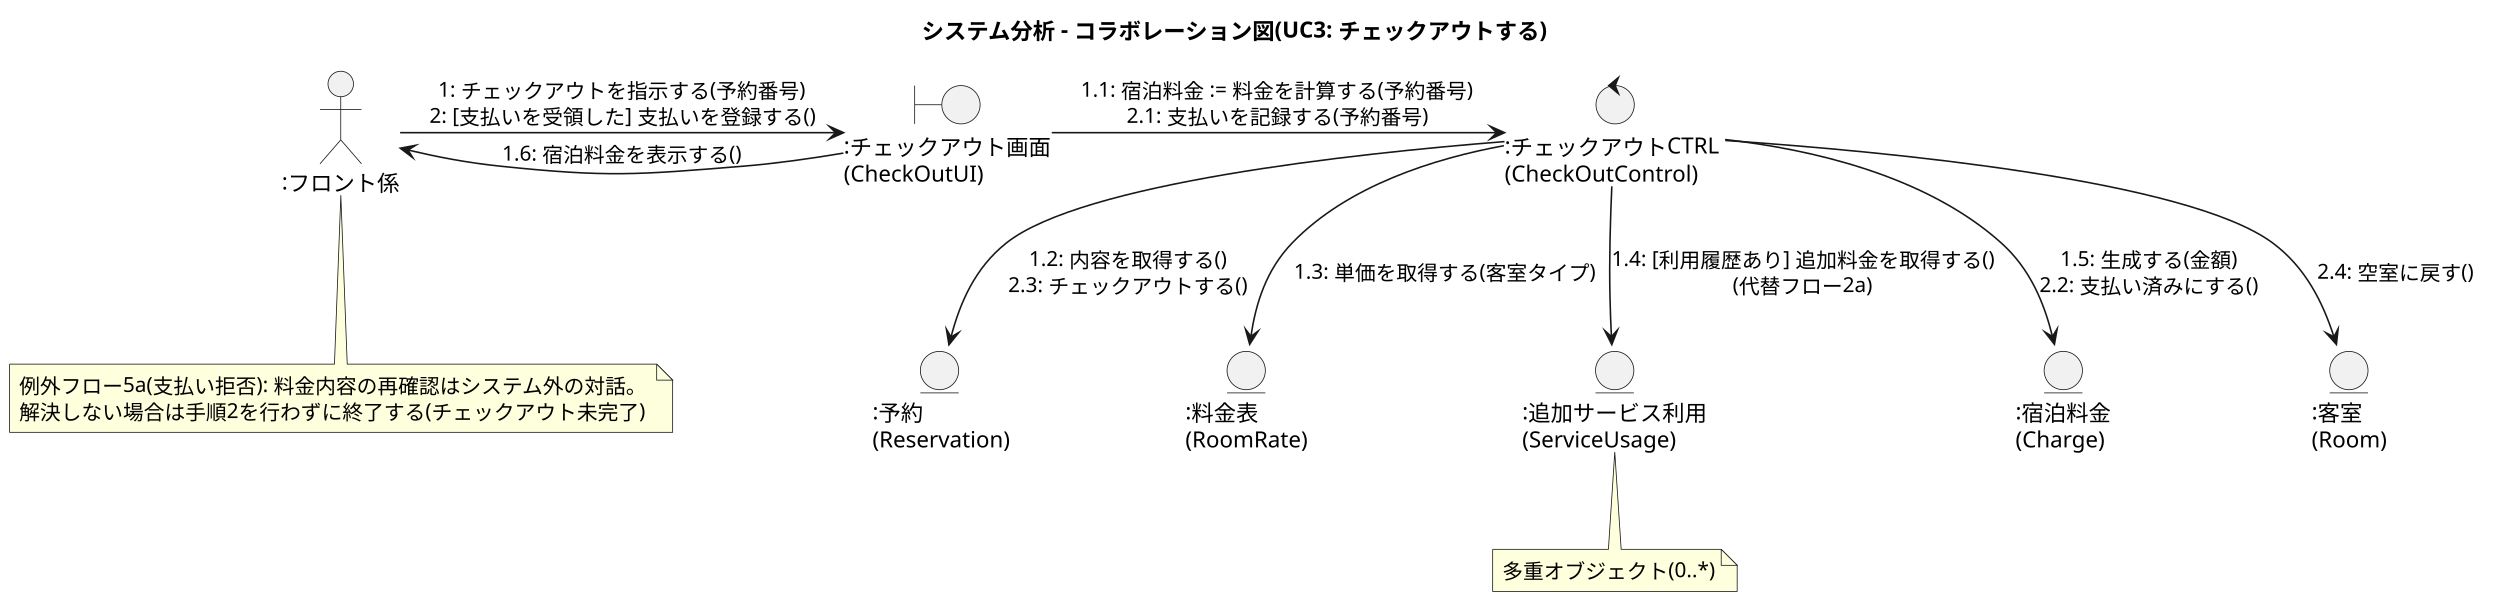
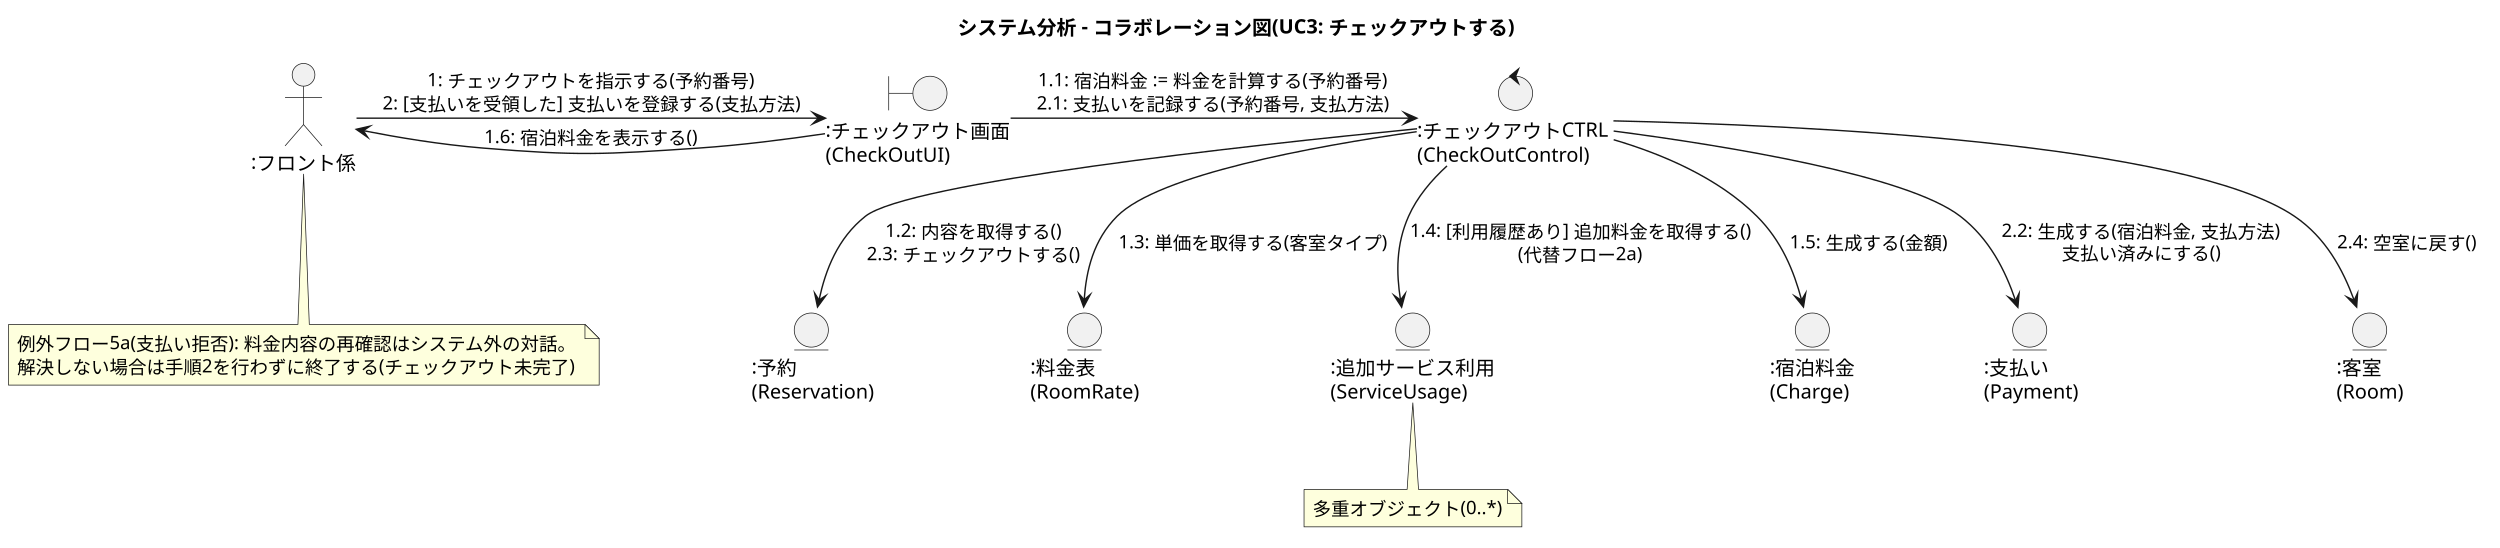
- <svg xmlns="http://www.w3.org/2000/svg" contentStyleType="text/css" data-diagram-type="DESCRIPTION" height="385px" preserveAspectRatio="none" style="width:1566px;height:385px;background:#FFFFFF;" version="1.1" viewBox="0 0 1566 385" width="1566px" zoomAndPan="magnify">
+ <svg xmlns="http://www.w3.org/2000/svg" contentStyleType="text/css" data-diagram-type="DESCRIPTION" height="385px" preserveAspectRatio="none" style="width:1758px;height:385px;background:#FFFFFF;" version="1.1" viewBox="0 0 1758 385" width="1758px" zoomAndPan="magnify">
  <defs />
  <g>
    <g class="title" data-source-line="1">
-       <text fill="#000000" font-family="sans-serif" font-size="14" font-weight="700" lengthAdjust="spacing" textLength="404.824" x="577.315" y="24.533">システム分析 - コラボレーション図(UC3: チェックアウトする)</text>
+       <text fill="#000000" font-family="sans-serif" font-size="14" font-weight="700" lengthAdjust="spacing" textLength="404.824" x="673.315" y="24.533">システム分析 - コラボレーション図(UC3: チェックアウトする)</text>
    </g>
    <g class="entity" data-qualified-name="Staff" data-source-line="3" id="ent0001">
      <ellipse cx="213.445" cy="52.609" fill="#F1F1F1" rx="8" ry="8" style="stroke:#181818;stroke-width:0.5;" />
      <path d="M213.445,60.609 L213.445,87.609 M200.445,68.609 L226.445,68.609 M213.445,87.609 L200.445,102.609 M213.445,87.609 L226.445,102.609" fill="none" style="stroke:#181818;stroke-width:0.5;" />
      <text fill="#000000" font-family="sans-serif" font-size="14" lengthAdjust="spacing" textLength="73.89" x="176.5" y="118.643">:フロント係</text>
    </g>
    <g class="entity" data-qualified-name="UI" data-source-line="4" id="ent0002">
-       <path d="M572.945,53.609 L572.945,77.609 M572.945,65.609 L589.945,65.609" fill="none" style="stroke:#181818;stroke-width:0.5;" />
-       <ellipse cx="601.945" cy="65.609" fill="#F1F1F1" rx="12" ry="12" style="stroke:#181818;stroke-width:0.5;" />
-       <text fill="#000000" font-family="sans-serif" font-size="14" lengthAdjust="spacing" textLength="129.89" x="528.5" y="96.143">:チェックアウト画面</text>
-       <text fill="#000000" font-family="sans-serif" font-size="14" lengthAdjust="spacing" textLength="85.572" x="528.5" y="113.752">(CheckOutUI)</text>
+       <path d="M624.945,53.609 L624.945,77.609 M624.945,65.609 L641.945,65.609" fill="none" style="stroke:#181818;stroke-width:0.5;" />
+       <ellipse cx="653.945" cy="65.609" fill="#F1F1F1" rx="12" ry="12" style="stroke:#181818;stroke-width:0.5;" />
+       <text fill="#000000" font-family="sans-serif" font-size="14" lengthAdjust="spacing" textLength="129.89" x="580.5" y="96.143">:チェックアウト画面</text>
+       <text fill="#000000" font-family="sans-serif" font-size="14" lengthAdjust="spacing" textLength="85.572" x="580.5" y="113.752">(CheckOutUI)</text>
    </g>
    <g class="entity" data-qualified-name="Ctrl" data-source-line="5" id="ent0003">
-       <ellipse cx="1011.724" cy="65.609" fill="#F1F1F1" rx="12" ry="12" style="stroke:#181818;stroke-width:0.5;" />
-       <polygon fill="#181818" points="1007.724,53.609,1013.724,48.609,1011.724,53.609,1013.724,58.609,1007.724,53.609" style="stroke:#181818;stroke-width:1;stroke-linejoin:miter;stroke-miterlimit:10;" />
-       <text fill="#000000" font-family="sans-serif" font-size="14" lengthAdjust="spacing" textLength="138.448" x="942.5" y="96.143">:チェックアウトCTRL</text>
-       <text fill="#000000" font-family="sans-serif" font-size="14" lengthAdjust="spacing" textLength="116.703" x="942.5" y="113.752">(CheckOutControl)</text>
+       <ellipse cx="1065.724" cy="65.609" fill="#F1F1F1" rx="12" ry="12" style="stroke:#181818;stroke-width:0.5;" />
+       <polygon fill="#181818" points="1061.724,53.609,1067.724,48.609,1065.724,53.609,1067.724,58.609,1061.724,53.609" style="stroke:#181818;stroke-width:1;stroke-linejoin:miter;stroke-miterlimit:10;" />
+       <text fill="#000000" font-family="sans-serif" font-size="14" lengthAdjust="spacing" textLength="138.448" x="996.5" y="96.143">:チェックアウトCTRL</text>
+       <text fill="#000000" font-family="sans-serif" font-size="14" lengthAdjust="spacing" textLength="116.703" x="996.5" y="113.752">(CheckOutControl)</text>
    </g>
    <g class="entity" data-qualified-name="Rsv" data-source-line="6" id="ent0004">
-       <ellipse cx="588.514" cy="232.109" fill="#F1F1F1" rx="12" ry="12" style="stroke:#181818;stroke-width:0.5;" />
-       <line style="stroke:#181818;stroke-width:0.5;" x1="576.514" x2="600.514" y1="246.109" y2="246.109" />
-       <text fill="#000000" font-family="sans-serif" font-size="14" lengthAdjust="spacing" textLength="31.89" x="546.5" y="262.643">:予約</text>
-       <text fill="#000000" font-family="sans-serif" font-size="14" lengthAdjust="spacing" textLength="84.027" x="546.5" y="280.252">(Reservation)</text>
+       <ellipse cx="570.514" cy="232.109" fill="#F1F1F1" rx="12" ry="12" style="stroke:#181818;stroke-width:0.5;" />
+       <line style="stroke:#181818;stroke-width:0.5;" x1="558.514" x2="582.514" y1="246.109" y2="246.109" />
+       <text fill="#000000" font-family="sans-serif" font-size="14" lengthAdjust="spacing" textLength="31.89" x="528.5" y="262.643">:予約</text>
+       <text fill="#000000" font-family="sans-serif" font-size="14" lengthAdjust="spacing" textLength="84.027" x="528.5" y="280.252">(Reservation)</text>
    </g>
    <g class="entity" data-qualified-name="Rate" data-source-line="7" id="ent0005">
-       <ellipse cx="780.621" cy="232.109" fill="#F1F1F1" rx="12" ry="12" style="stroke:#181818;stroke-width:0.5;" />
-       <line style="stroke:#181818;stroke-width:0.5;" x1="768.621" x2="792.621" y1="246.109" y2="246.109" />
-       <text fill="#000000" font-family="sans-serif" font-size="14" lengthAdjust="spacing" textLength="45.89" x="742.5" y="262.643">:料金表</text>
-       <text fill="#000000" font-family="sans-serif" font-size="14" lengthAdjust="spacing" textLength="76.241" x="742.5" y="280.252">(RoomRate)</text>
+       <ellipse cx="762.621" cy="232.109" fill="#F1F1F1" rx="12" ry="12" style="stroke:#181818;stroke-width:0.5;" />
+       <line style="stroke:#181818;stroke-width:0.5;" x1="750.621" x2="774.621" y1="246.109" y2="246.109" />
+       <text fill="#000000" font-family="sans-serif" font-size="14" lengthAdjust="spacing" textLength="45.89" x="724.5" y="262.643">:料金表</text>
+       <text fill="#000000" font-family="sans-serif" font-size="14" lengthAdjust="spacing" textLength="76.241" x="724.5" y="280.252">(RoomRate)</text>
    </g>
    <g class="entity" data-qualified-name="Svc" data-source-line="8" id="ent0006">
-       <ellipse cx="1011.445" cy="232.109" fill="#F1F1F1" rx="12" ry="12" style="stroke:#181818;stroke-width:0.5;" />
-       <line style="stroke:#181818;stroke-width:0.5;" x1="999.445" x2="1023.445" y1="246.109" y2="246.109" />
-       <text fill="#000000" font-family="sans-serif" font-size="14" lengthAdjust="spacing" textLength="115.89" x="953.5" y="262.643">:追加サービス利用</text>
-       <text fill="#000000" font-family="sans-serif" font-size="14" lengthAdjust="spacing" textLength="96.476" x="953.5" y="280.252">(ServiceUsage)</text>
+       <ellipse cx="993.445" cy="232.109" fill="#F1F1F1" rx="12" ry="12" style="stroke:#181818;stroke-width:0.5;" />
+       <line style="stroke:#181818;stroke-width:0.5;" x1="981.445" x2="1005.445" y1="246.109" y2="246.109" />
+       <text fill="#000000" font-family="sans-serif" font-size="14" lengthAdjust="spacing" textLength="115.89" x="935.5" y="262.643">:追加サービス利用</text>
+       <text fill="#000000" font-family="sans-serif" font-size="14" lengthAdjust="spacing" textLength="96.476" x="935.5" y="280.252">(ServiceUsage)</text>
    </g>
    <g class="entity" data-qualified-name="Charge" data-source-line="9" id="ent0007">
-       <ellipse cx="1292.445" cy="232.109" fill="#F1F1F1" rx="12" ry="12" style="stroke:#181818;stroke-width:0.5;" />
-       <line style="stroke:#181818;stroke-width:0.5;" x1="1280.445" x2="1304.445" y1="246.109" y2="246.109" />
-       <text fill="#000000" font-family="sans-serif" font-size="14" lengthAdjust="spacing" textLength="59.89" x="1262.5" y="262.643">:宿泊料金</text>
-       <text fill="#000000" font-family="sans-serif" font-size="14" lengthAdjust="spacing" textLength="55.241" x="1262.5" y="280.252">(Charge)</text>
+       <ellipse cx="1274.445" cy="232.109" fill="#F1F1F1" rx="12" ry="12" style="stroke:#181818;stroke-width:0.5;" />
+       <line style="stroke:#181818;stroke-width:0.5;" x1="1262.445" x2="1286.445" y1="246.109" y2="246.109" />
+       <text fill="#000000" font-family="sans-serif" font-size="14" lengthAdjust="spacing" textLength="59.89" x="1244.5" y="262.643">:宿泊料金</text>
+       <text fill="#000000" font-family="sans-serif" font-size="14" lengthAdjust="spacing" textLength="55.241" x="1244.5" y="280.252">(Charge)</text>
    </g>
-     <g class="entity" data-qualified-name="Room" data-source-line="10" id="ent0008">
-       <ellipse cx="1471.334" cy="232.109" fill="#F1F1F1" rx="12" ry="12" style="stroke:#181818;stroke-width:0.5;" />
-       <line style="stroke:#181818;stroke-width:0.5;" x1="1459.334" x2="1483.334" y1="246.109" y2="246.109" />
-       <text fill="#000000" font-family="sans-serif" font-size="14" lengthAdjust="spacing" textLength="31.89" x="1448" y="262.643">:客室</text>
-       <text fill="#000000" font-family="sans-serif" font-size="14" lengthAdjust="spacing" textLength="46.669" x="1448" y="280.252">(Room)</text>
+     <g class="entity" data-qualified-name="Payment" data-source-line="10" id="ent0008">
+       <ellipse cx="1427.286" cy="232.109" fill="#F1F1F1" rx="12" ry="12" style="stroke:#181818;stroke-width:0.5;" />
+       <line style="stroke:#181818;stroke-width:0.5;" x1="1415.286" x2="1439.286" y1="246.109" y2="246.109" />
+       <text fill="#000000" font-family="sans-serif" font-size="14" lengthAdjust="spacing" textLength="45.89" x="1395" y="262.643">:支払い</text>
+       <text fill="#000000" font-family="sans-serif" font-size="14" lengthAdjust="spacing" textLength="64.572" x="1395" y="280.252">(Payment)</text>
    </g>
-     <g class="entity" data-qualified-name="GMN18" data-source-line="21" id="ent0019">
-       <path d="M935,344.109 L935,370.461 A0,0 0 0 0 935,370.461 L1088.171,370.461 A0,0 0 0 0 1088.171,370.461 L1088.171,354.109 L1078.171,344.109 L1015.5,344.109 L1011.5,283.119 L1007.5,344.109 L935,344.109 A0,0 0 0 0 935,344.109" fill="#FEFFDD" style="stroke:#181818;stroke-width:0.5;" />
-       <path d="M1078.171,344.109 L1078.171,354.109 L1088.171,354.109 L1078.171,344.109" fill="#FEFFDD" style="stroke:#181818;stroke-width:0.5;" />
-       <text fill="#000000" font-family="sans-serif" font-size="13" lengthAdjust="spacing" textLength="132.171" x="941" y="362.604">多重オブジェクト(0..*)</text>
+     <g class="entity" data-qualified-name="Room" data-source-line="11" id="ent0009">
+       <ellipse cx="1666.334" cy="232.109" fill="#F1F1F1" rx="12" ry="12" style="stroke:#181818;stroke-width:0.5;" />
+       <line style="stroke:#181818;stroke-width:0.5;" x1="1654.334" x2="1678.334" y1="246.109" y2="246.109" />
+       <text fill="#000000" font-family="sans-serif" font-size="14" lengthAdjust="spacing" textLength="31.89" x="1643" y="262.643">:客室</text>
+       <text fill="#000000" font-family="sans-serif" font-size="14" lengthAdjust="spacing" textLength="46.669" x="1643" y="280.252">(Room)</text>
    </g>
-     <g class="entity" data-qualified-name="GMN21" data-source-line="22" id="ent0022">
+     <g class="entity" data-qualified-name="GMN20" data-source-line="23" id="ent0021">
+       <path d="M917,344.109 L917,370.461 A0,0 0 0 0 917,370.461 L1070.171,370.461 A0,0 0 0 0 1070.171,370.461 L1070.171,354.109 L1060.171,344.109 L997.5,344.109 L993.5,283.119 L989.5,344.109 L917,344.109 A0,0 0 0 0 917,344.109" fill="#FEFFDD" style="stroke:#181818;stroke-width:0.5;" />
+       <path d="M1060.171,344.109 L1060.171,354.109 L1070.171,354.109 L1060.171,344.109" fill="#FEFFDD" style="stroke:#181818;stroke-width:0.5;" />
+       <text fill="#000000" font-family="sans-serif" font-size="13" lengthAdjust="spacing" textLength="132.171" x="923" y="362.604">多重オブジェクト(0..*)</text>
+     </g>
+     <g class="entity" data-qualified-name="GMN23" data-source-line="24" id="ent0024">
      <path d="M6,228.109 L6,270.812 A0,0 0 0 0 6,270.812 L421.342,270.812 A0,0 0 0 0 421.342,270.812 L421.342,238.109 L411.342,228.109 L217.5,228.109 L213.5,122.259 L209.5,228.109 L6,228.109 A0,0 0 0 0 6,228.109" fill="#FEFFDD" style="stroke:#181818;stroke-width:0.5;" />
      <path d="M411.342,228.109 L411.342,238.109 L421.342,238.109 L411.342,228.109" fill="#FEFFDD" style="stroke:#181818;stroke-width:0.5;" />
      <text fill="#000000" font-family="sans-serif" font-size="13" lengthAdjust="spacing" textLength="394.342" x="12" y="246.605">例外フロー5a(支払い拒否): 料金内容の再確認はシステム外の対話。</text>
      <text fill="#000000" font-family="sans-serif" font-size="13" lengthAdjust="spacing" textLength="392.888" x="12" y="262.956">解決しない場合は手順2を行わずに終了する(チェックアウト未完了)</text>
    </g>
-     <g class="link" data-entity-1="ent0001" data-entity-2="ent0002" data-link-type="dependency" data-source-line="12" id="lnk9">
-       <path d="M250.63,83.109 C315.06,83.109 443.34,83.109 523.43,83.109" fill="none" id="Staff-to-UI" style="stroke:#181818;stroke-width:1;" />
-       <polygon fill="#181818" points="528.43,83.109,519.43,79.109,523.43,83.109,519.43,87.109,528.43,83.109" style="stroke:#181818;stroke-width:1;stroke-linejoin:miter;stroke-miterlimit:10;" />
-       <text fill="#000000" font-family="sans-serif" font-size="13" lengthAdjust="spacing" textLength="231.112" x="274.418" y="60.605">1: チェックアウトを指示する(予約番号)</text>
-       <text fill="#000000" font-family="sans-serif" font-size="13" lengthAdjust="spacing" textLength="241.947" x="269" y="76.956">2: [支払いを受領した] 支払いを登録する()</text>
+     <g class="link" data-entity-1="ent0001" data-entity-2="ent0002" data-link-type="dependency" data-source-line="13" id="lnk10">
+       <path d="M250.71,83.109 C324.18,83.109 483.72,83.109 575.49,83.109" fill="none" id="Staff-to-UI" style="stroke:#181818;stroke-width:1;" />
+       <polygon fill="#181818" points="580.49,83.109,571.49,79.109,575.49,83.109,571.49,87.109,580.49,83.109" style="stroke:#181818;stroke-width:1;stroke-linejoin:miter;stroke-miterlimit:10;" />
+       <text fill="#000000" font-family="sans-serif" font-size="13" lengthAdjust="spacing" textLength="231.112" x="300.418" y="60.605">1: チェックアウトを指示する(予約番号)</text>
+       <text fill="#000000" font-family="sans-serif" font-size="13" lengthAdjust="spacing" textLength="293.947" x="269" y="76.956">2: [支払いを受領した] 支払いを登録する(支払方法)</text>
    </g>
-     <g class="link" data-entity-1="ent0001" data-entity-2="ent0002" data-link-type="dependency" data-source-line="13" id="lnk11">
-       <path d="M255.587,93.985 C274.287,98.385 292.5,101.929 313.5,104.109 C380.69,111.089 398.17,109.599 465.5,104.109 C486.04,102.439 508.25,99.279 528.31,95.909" fill="none" id="Staff-backto-UI" style="stroke:#181818;stroke-width:1;" />
-       <polygon fill="#181818" points="250.72,92.839,258.565,98.794,255.587,93.985,260.397,91.007,250.72,92.839" style="stroke:#181818;stroke-width:1;stroke-linejoin:miter;stroke-miterlimit:10;" />
-       <text fill="#000000" font-family="sans-serif" font-size="13" lengthAdjust="spacing" textLength="150.954" x="314.5" y="100.605">1.6: 宿泊料金を表示する()</text>
+     <g class="link" data-entity-1="ent0001" data-entity-2="ent0002" data-link-type="dependency" data-source-line="14" id="lnk12">
+       <path d="M255.417,91.887 C280.417,96.767 309.33,101.609 339.5,104.109 C406.83,109.679 424.1,108.679 491.5,104.109 C520.71,102.129 552.82,98.049 580.13,94.019" fill="none" id="Staff-backto-UI" style="stroke:#181818;stroke-width:1;" />
+       <polygon fill="#181818" points="250.51,90.929,258.577,96.579,255.417,91.887,260.11,88.728,250.51,90.929" style="stroke:#181818;stroke-width:1;stroke-linejoin:miter;stroke-miterlimit:10;" />
+       <text fill="#000000" font-family="sans-serif" font-size="13" lengthAdjust="spacing" textLength="150.954" x="340.5" y="100.605">1.6: 宿泊料金を表示する()</text>
    </g>
-     <g class="link" data-entity-1="ent0002" data-entity-2="ent0003" data-link-type="dependency" data-source-line="14" id="lnk12">
-       <path d="M658.81,83.109 C735.96,83.109 858.74,83.109 937.48,83.109" fill="none" id="UI-to-Ctrl" style="stroke:#181818;stroke-width:1;" />
-       <polygon fill="#181818" points="942.48,83.109,933.48,79.109,937.48,83.109,933.48,87.109,942.48,83.109" style="stroke:#181818;stroke-width:1;stroke-linejoin:miter;stroke-miterlimit:10;" />
-       <text fill="#000000" font-family="sans-serif" font-size="13" lengthAdjust="spacing" textLength="247.381" x="677" y="60.605">1.1: 宿泊料金 := 料金を計算する(予約番号)</text>
-       <text fill="#000000" font-family="sans-serif" font-size="13" lengthAdjust="spacing" textLength="189.954" x="705.714" y="76.956">2.1: 支払いを記録する(予約番号)</text>
+     <g class="link" data-entity-1="ent0002" data-entity-2="ent0003" data-link-type="dependency" data-source-line="15" id="lnk13">
+       <path d="M710.66,83.109 C788.2,83.109 912.09,83.109 991.34,83.109" fill="none" id="UI-to-Ctrl" style="stroke:#181818;stroke-width:1;" />
+       <polygon fill="#181818" points="996.34,83.109,987.34,79.109,991.34,83.109,987.34,87.109,996.34,83.109" style="stroke:#181818;stroke-width:1;stroke-linejoin:miter;stroke-miterlimit:10;" />
+       <text fill="#000000" font-family="sans-serif" font-size="13" lengthAdjust="spacing" textLength="247.381" x="729.898" y="60.605">1.1: 宿泊料金 := 料金を計算する(予約番号)</text>
+       <text fill="#000000" font-family="sans-serif" font-size="13" lengthAdjust="spacing" textLength="249.177" x="729" y="76.956">2.1: 支払いを記録する(予約番号, 支払方法)</text>
    </g>
-     <g class="link" data-entity-1="ent0003" data-entity-2="ent0004" data-link-type="dependency" data-source-line="15" id="lnk13">
-       <path d="M942.44,88.689 C846.1,96.339 677.83,114.739 630.5,152.109 C610.71,167.739 601.32,189.723 595.7,211.123" fill="none" id="Ctrl-to-Rsv" style="stroke:#181818;stroke-width:1;" />
-       <polygon fill="#181818" points="594.43,215.959,600.585,208.271,595.7,211.123,592.847,206.238,594.43,215.959" style="stroke:#181818;stroke-width:1;stroke-linejoin:miter;stroke-miterlimit:10;" />
-       <text fill="#000000" font-family="sans-serif" font-size="13" lengthAdjust="spacing" textLength="124.954" x="644.5" y="166.605">1.2: 内容を取得する()</text>
-       <text fill="#000000" font-family="sans-serif" font-size="13" lengthAdjust="spacing" textLength="150.954" x="631.5" y="182.956">2.3: チェックアウトする()</text>
+     <g class="link" data-entity-1="ent0003" data-entity-2="ent0004" data-link-type="dependency" data-source-line="16" id="lnk14">
+       <path d="M996.46,90.559 C876.24,102.359 638.36,128.369 608.5,152.109 C589.05,167.569 580.589,189.523 575.939,210.973" fill="none" id="Ctrl-to-Rsv" style="stroke:#181818;stroke-width:1;" />
+       <polygon fill="#181818" points="574.88,215.859,580.696,207.911,575.939,210.973,572.878,206.216,574.88,215.859" style="stroke:#181818;stroke-width:1;stroke-linejoin:miter;stroke-miterlimit:10;" />
+       <text fill="#000000" font-family="sans-serif" font-size="13" lengthAdjust="spacing" textLength="124.954" x="622.5" y="166.605">1.2: 内容を取得する()</text>
+       <text fill="#000000" font-family="sans-serif" font-size="13" lengthAdjust="spacing" textLength="150.954" x="609.5" y="182.956">2.3: チェックアウトする()</text>
    </g>
-     <g class="link" data-entity-1="ent0003" data-entity-2="ent0005" data-link-type="dependency" data-source-line="16" id="lnk14">
-       <path d="M942.06,91.259 C898.51,99.269 844.24,116.209 809.5,152.109 C793.08,169.079 786.653,190.045 783.543,210.745" fill="none" id="Ctrl-to-Rate" style="stroke:#181818;stroke-width:1;" />
-       <polygon fill="#181818" points="782.8,215.689,788.093,207.384,783.543,210.745,780.182,206.195,782.8,215.689" style="stroke:#181818;stroke-width:1;stroke-linejoin:miter;stroke-miterlimit:10;" />
-       <text fill="#000000" font-family="sans-serif" font-size="13" lengthAdjust="spacing" textLength="189.954" x="810.5" y="174.605">1.3: 単価を取得する(客室タイプ)</text>
+     <g class="link" data-entity-1="ent0003" data-entity-2="ent0005" data-link-type="dependency" data-source-line="17" id="lnk15">
+       <path d="M996.21,92.599 C923.17,102.949 814.71,122.779 785.5,152.109 C768.97,168.709 763.863,189.922 762.383,210.832" fill="none" id="Ctrl-to-Rate" style="stroke:#181818;stroke-width:1;" />
+       <polygon fill="#181818" points="762.03,215.819,766.655,207.124,762.383,210.832,758.675,206.559,762.03,215.819" style="stroke:#181818;stroke-width:1;stroke-linejoin:miter;stroke-miterlimit:10;" />
+       <text fill="#000000" font-family="sans-serif" font-size="13" lengthAdjust="spacing" textLength="189.954" x="786.5" y="174.605">1.3: 単価を取得する(客室タイプ)</text>
    </g>
-     <g class="link" data-entity-1="ent0003" data-entity-2="ent0006" data-link-type="dependency" data-source-line="17" id="lnk15">
-       <path d="M1009.65,116.719 C1008.74,136.739 1007.94,162.909 1008.5,186.109 C1008.73,195.779 1008.93,201.275 1009.39,210.865" fill="none" id="Ctrl-to-Svc" style="stroke:#181818;stroke-width:1;" />
-       <polygon fill="#181818" points="1009.63,215.859,1013.194,206.678,1009.39,210.865,1005.203,207.061,1009.63,215.859" style="stroke:#181818;stroke-width:1;stroke-linejoin:miter;stroke-miterlimit:10;" />
-       <text fill="#000000" font-family="sans-serif" font-size="13" lengthAdjust="spacing" textLength="239.789" x="1009.5" y="166.605">1.4: [利用履歴あり] 追加料金を取得する()</text>
-       <text fill="#000000" font-family="sans-serif" font-size="13" lengthAdjust="spacing" textLength="88.118" x="1085.335" y="182.956">(代替フロー2a)</text>
+     <g class="link" data-entity-1="ent0003" data-entity-2="ent0006" data-link-type="dependency" data-source-line="18" id="lnk16">
+       <path d="M1017.53,116.669 C1006.61,126.649 996.48,138.609 990.5,152.109 C981.67,172.029 981.805,191.66 984.845,211.03" fill="none" id="Ctrl-to-Svc" style="stroke:#181818;stroke-width:1;" />
+       <polygon fill="#181818" points="985.62,215.969,988.176,206.458,984.845,211.03,980.273,207.698,985.62,215.969" style="stroke:#181818;stroke-width:1;stroke-linejoin:miter;stroke-miterlimit:10;" />
+       <text fill="#000000" font-family="sans-serif" font-size="13" lengthAdjust="spacing" textLength="239.789" x="991.5" y="166.605">1.4: [利用履歴あり] 追加料金を取得する()</text>
+       <text fill="#000000" font-family="sans-serif" font-size="13" lengthAdjust="spacing" textLength="88.118" x="1067.335" y="182.956">(代替フロー2a)</text>
    </g>
-     <g class="link" data-entity-1="ent0003" data-entity-2="ent0007" data-link-type="dependency" data-source-line="18" id="lnk16">
-       <path d="M1080.58,87.409 C1133.75,93.409 1205.95,109.529 1253.5,152.109 C1271.81,168.499 1280.462,189.857 1285.682,210.827" fill="none" id="Ctrl-to-Charge" style="stroke:#181818;stroke-width:1;" />
-       <polygon fill="#181818" points="1286.89,215.679,1288.598,205.98,1285.682,210.827,1280.834,207.912,1286.89,215.679" style="stroke:#181818;stroke-width:1;stroke-linejoin:miter;stroke-miterlimit:10;" />
-       <text fill="#000000" font-family="sans-serif" font-size="13" lengthAdjust="spacing" textLength="111.954" x="1290.5" y="166.605">1.5: 生成する(金額)</text>
-       <text fill="#000000" font-family="sans-serif" font-size="13" lengthAdjust="spacing" textLength="137.954" x="1277.5" y="182.956">2.2: 支払い済みにする()</text>
+     <g class="link" data-entity-1="ent0003" data-entity-2="ent0007" data-link-type="dependency" data-source-line="19" id="lnk17">
+       <path d="M1134.74,98.249 C1168.79,108.289 1208.25,124.959 1235.5,152.109 C1252.78,169.329 1261.392,190.388 1266.892,211.018" fill="none" id="Ctrl-to-Charge" style="stroke:#181818;stroke-width:1;" />
+       <polygon fill="#181818" points="1268.18,215.849,1269.727,206.123,1266.892,211.018,1261.997,208.184,1268.18,215.849" style="stroke:#181818;stroke-width:1;stroke-linejoin:miter;stroke-miterlimit:10;" />
+       <text fill="#000000" font-family="sans-serif" font-size="13" lengthAdjust="spacing" textLength="111.954" x="1258.5" y="174.605">1.5: 生成する(金額)</text>
    </g>
-     <g class="link" data-entity-1="ent0003" data-entity-2="ent0008" data-link-type="dependency" data-source-line="19" id="lnk17">
-       <path d="M1080.73,87.989 C1183.57,94.979 1370.3,112.799 1423.5,152.109 C1444.27,167.459 1455.051,189.542 1462.001,211.022" fill="none" id="Ctrl-to-Room" style="stroke:#181818;stroke-width:1;" />
-       <polygon fill="#181818" points="1463.54,215.779,1464.575,205.985,1462.001,211.022,1456.964,208.448,1463.54,215.779" style="stroke:#181818;stroke-width:1;stroke-linejoin:miter;stroke-miterlimit:10;" />
-       <text fill="#000000" font-family="sans-serif" font-size="13" lengthAdjust="spacing" textLength="98.954" x="1451.5" y="174.605">2.4: 空室に戻す()</text>
+     <g class="link" data-entity-1="ent0003" data-entity-2="ent0008" data-link-type="dependency" data-source-line="20" id="lnk18">
+       <path d="M1134.72,92.149 C1214.97,102.659 1341.03,123.179 1378.5,152.109 C1399.02,167.959 1410.044,190.028 1417.334,211.368" fill="none" id="Ctrl-to-Payment" style="stroke:#181818;stroke-width:1;" />
+       <polygon fill="#181818" points="1418.95,216.099,1419.826,206.29,1417.334,211.368,1412.255,208.876,1418.95,216.099" style="stroke:#181818;stroke-width:1;stroke-linejoin:miter;stroke-miterlimit:10;" />
+       <text fill="#000000" font-family="sans-serif" font-size="13" lengthAdjust="spacing" textLength="197.177" x="1407.5" y="166.605">2.2: 生成する(宿泊料金, 支払方法)</text>
+       <text fill="#000000" font-family="sans-serif" font-size="13" lengthAdjust="spacing" textLength="112.658" x="1449.759" y="182.956">支払い済みにする()</text>
+     </g>
+     <g class="link" data-entity-1="ent0003" data-entity-2="ent0009" data-link-type="dependency" data-source-line="21" id="lnk19">
+       <path d="M1134.57,84.999 C1263.99,87.879 1536.89,100.149 1613.5,152.109 C1635.49,167.019 1647.498,189.495 1655.468,211.215" fill="none" id="Ctrl-to-Room" style="stroke:#181818;stroke-width:1;" />
+       <polygon fill="#181818" points="1657.19,215.909,1657.845,206.082,1655.468,211.215,1650.334,208.838,1657.19,215.909" style="stroke:#181818;stroke-width:1;stroke-linejoin:miter;stroke-miterlimit:10;" />
+       <text fill="#000000" font-family="sans-serif" font-size="13" lengthAdjust="spacing" textLength="98.954" x="1643.5" y="174.605">2.4: 空室に戻す()</text>
    </g>
  </g>
</svg>
